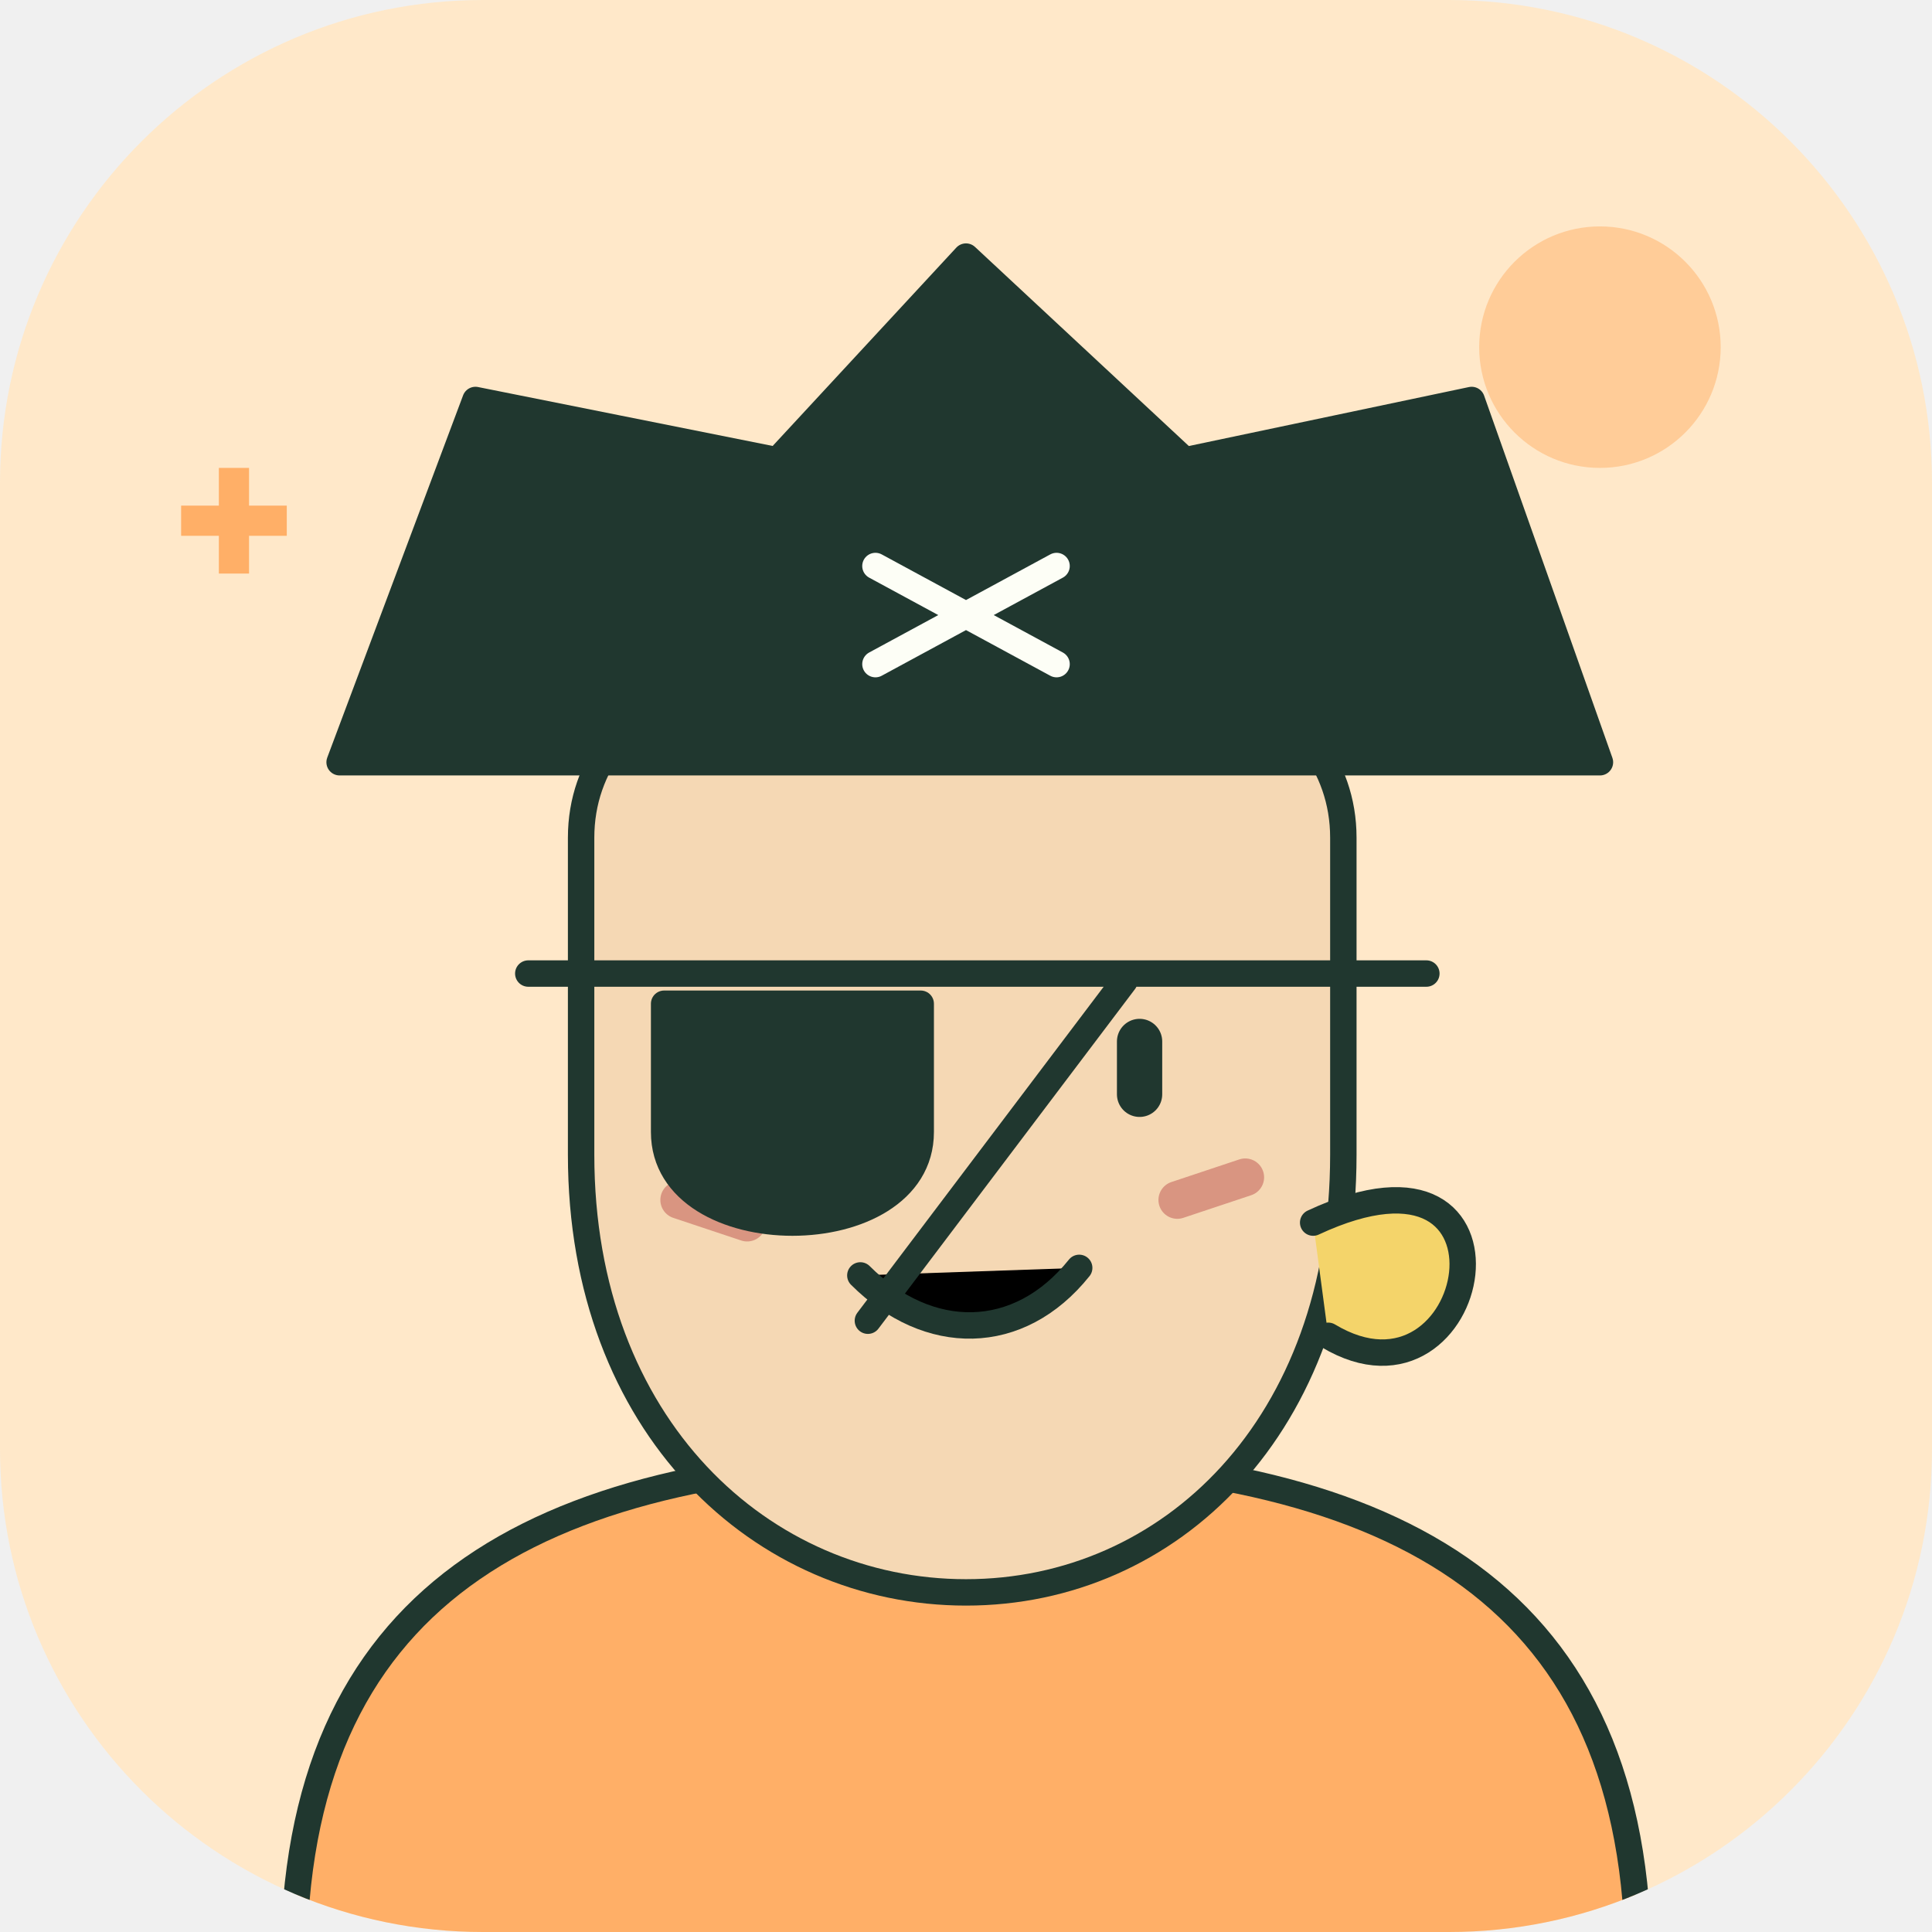
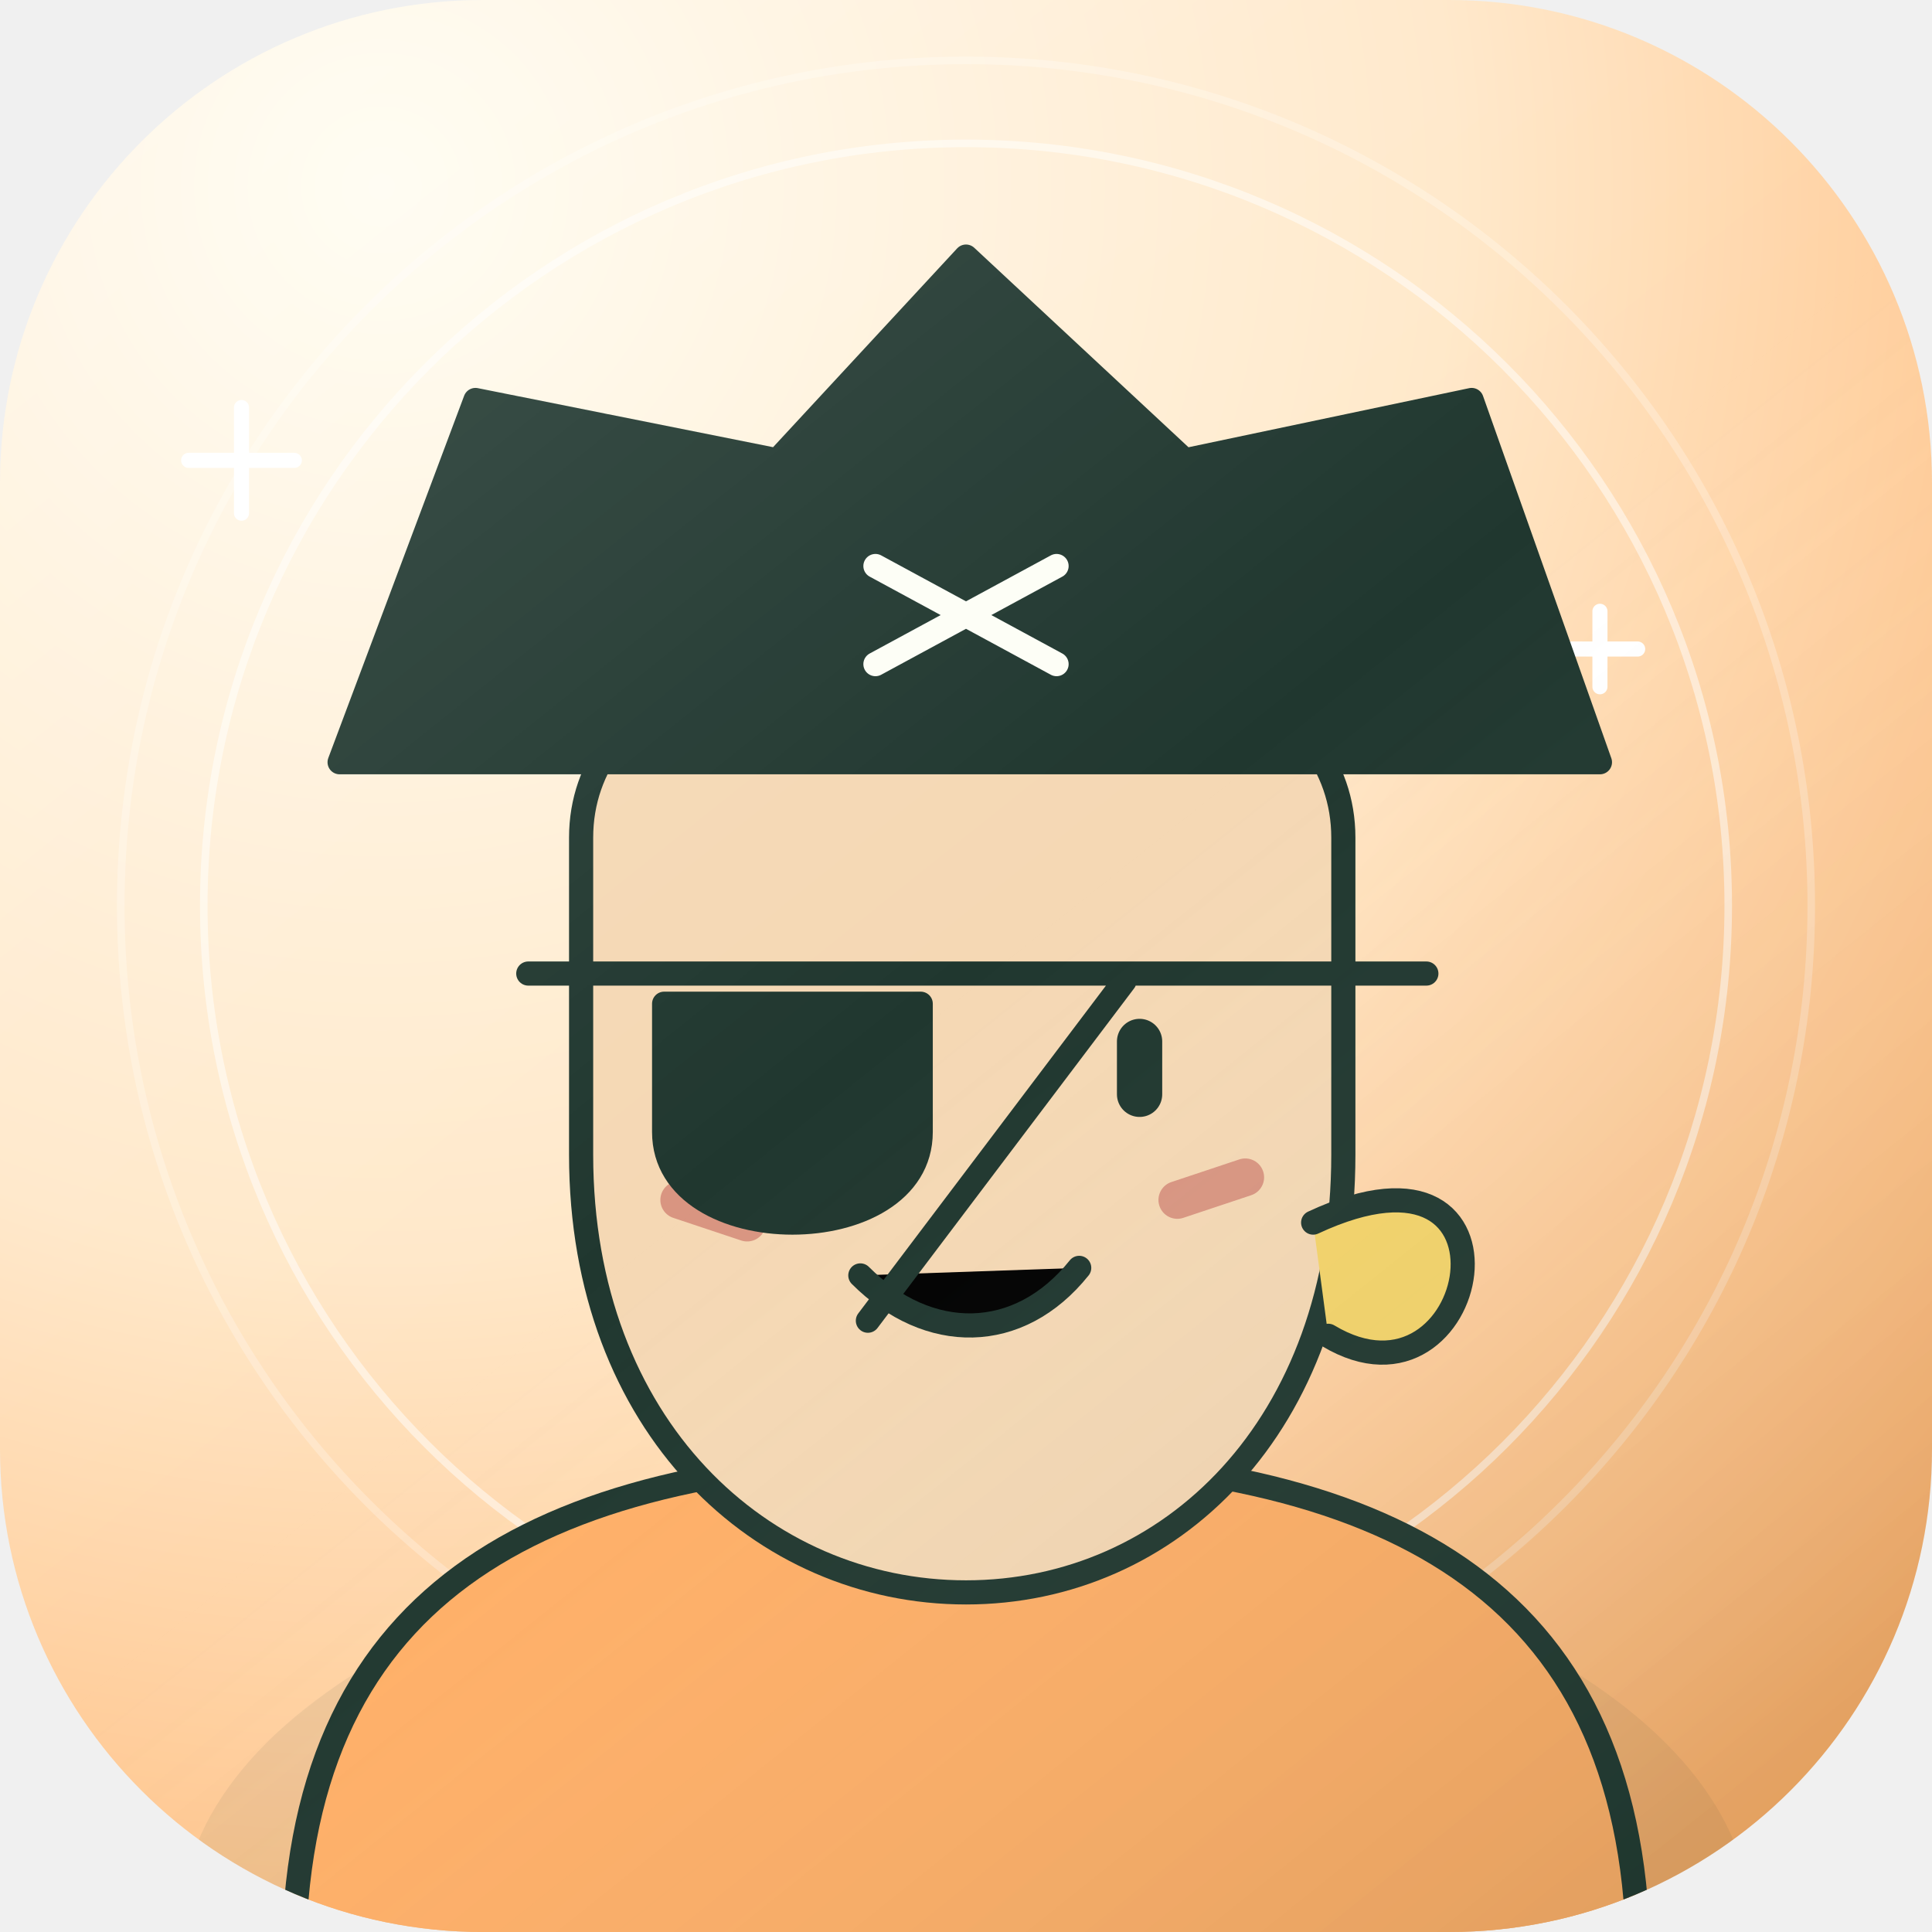
- <svg xmlns="http://www.w3.org/2000/svg" viewBox="0 0 256 256" width="256" height="256">
+ <svg xmlns="http://www.w3.org/2000/svg" viewBox="0 0 256 256" width="512" height="512">
  <defs>
    <clipPath id="crop">
      <rect width="256" height="256" rx="64" />
    </clipPath>
+     <radialGradient id="back" cx=".2" cy=".1" r="1.1">
+       <stop stop-color="#FFFCF1" />
+       <stop offset=".5" stop-color="#FFE8C9" />
+       <stop offset="1" stop-color="#FFAF67" />
+     </radialGradient>
+     <linearGradient id="light" x2=".8" y2="1">
+       <stop stop-color="#FFF" stop-opacity=".18" />
+       <stop offset=".55" stop-color="#FFF" stop-opacity="0" />
+       <stop offset="1" stop-color="#20372F" stop-opacity=".12" />
+     </linearGradient>
  </defs>
  <g clip-path="url(#crop)">
-     <rect width="256" height="256" fill="#FFE8C9" />
-     <circle cx="212" cy="46" r="16" fill="#FFAF67" opacity=".5" />
-     <path d="M24 69h14m-7-7v14" stroke="#FFAF67" stroke-width="4" />
-     <g stroke="#20372F" stroke-width="3.5" stroke-linecap="round" stroke-linejoin="round">
+     <rect width="256" height="256" fill="url(#back)" />
+     <circle cx="128" cy="120" r="101" fill="none" stroke="#FFF" stroke-opacity=".5" />
+     <circle cx="128" cy="120" r="112" fill="none" stroke="#FFF" stroke-opacity=".25" />
+     <ellipse cx="128" cy="255" rx="104" ry="53" fill="#20372F" opacity=".07" />
+     <path d="M25 61h14m-7-7v14m175 18h10m-5-5v10" stroke="#FFF" stroke-width="2" stroke-linecap="round" />
+     <g stroke="#20372F" stroke-width="3.2" stroke-linecap="round" stroke-linejoin="round">
      <path d="M39 256c2-47 35-63 89-63s87 16 89 63" fill="#FFAF67" />
      <path d="M77 111c0-39 101-39 101 0v42c0 36-23 58-50 58s-51-22-51-58Z" fill="#F5D8B4" />
      <path d="M105 138v7m46-7v7" stroke-width="6" />
      <path d="M114 169c9 9 21 9 29-1" />
      <path d="m90 159 9 3m57-3 9-3" stroke="#D99581" stroke-width="5" />
      <path d="M70 129h119M149 130l-34 45" />
      <path d="M88 133h34v17c0 16-34 16-34 0Z" fill="#20372F" />
      <path d="M45 101 63 53l40 8 25-27 29 27 38-8 17 48Z" fill="#20372F" />
      <path d="m116 75 24 13m0-13-24 13" stroke="#FDFEF6" />
      <path d="M174 162c30-14 22 27 2 15" fill="#F4D46A" />
    </g>
+     <rect width="256" height="256" fill="url(#light)" />
  </g>
</svg>
